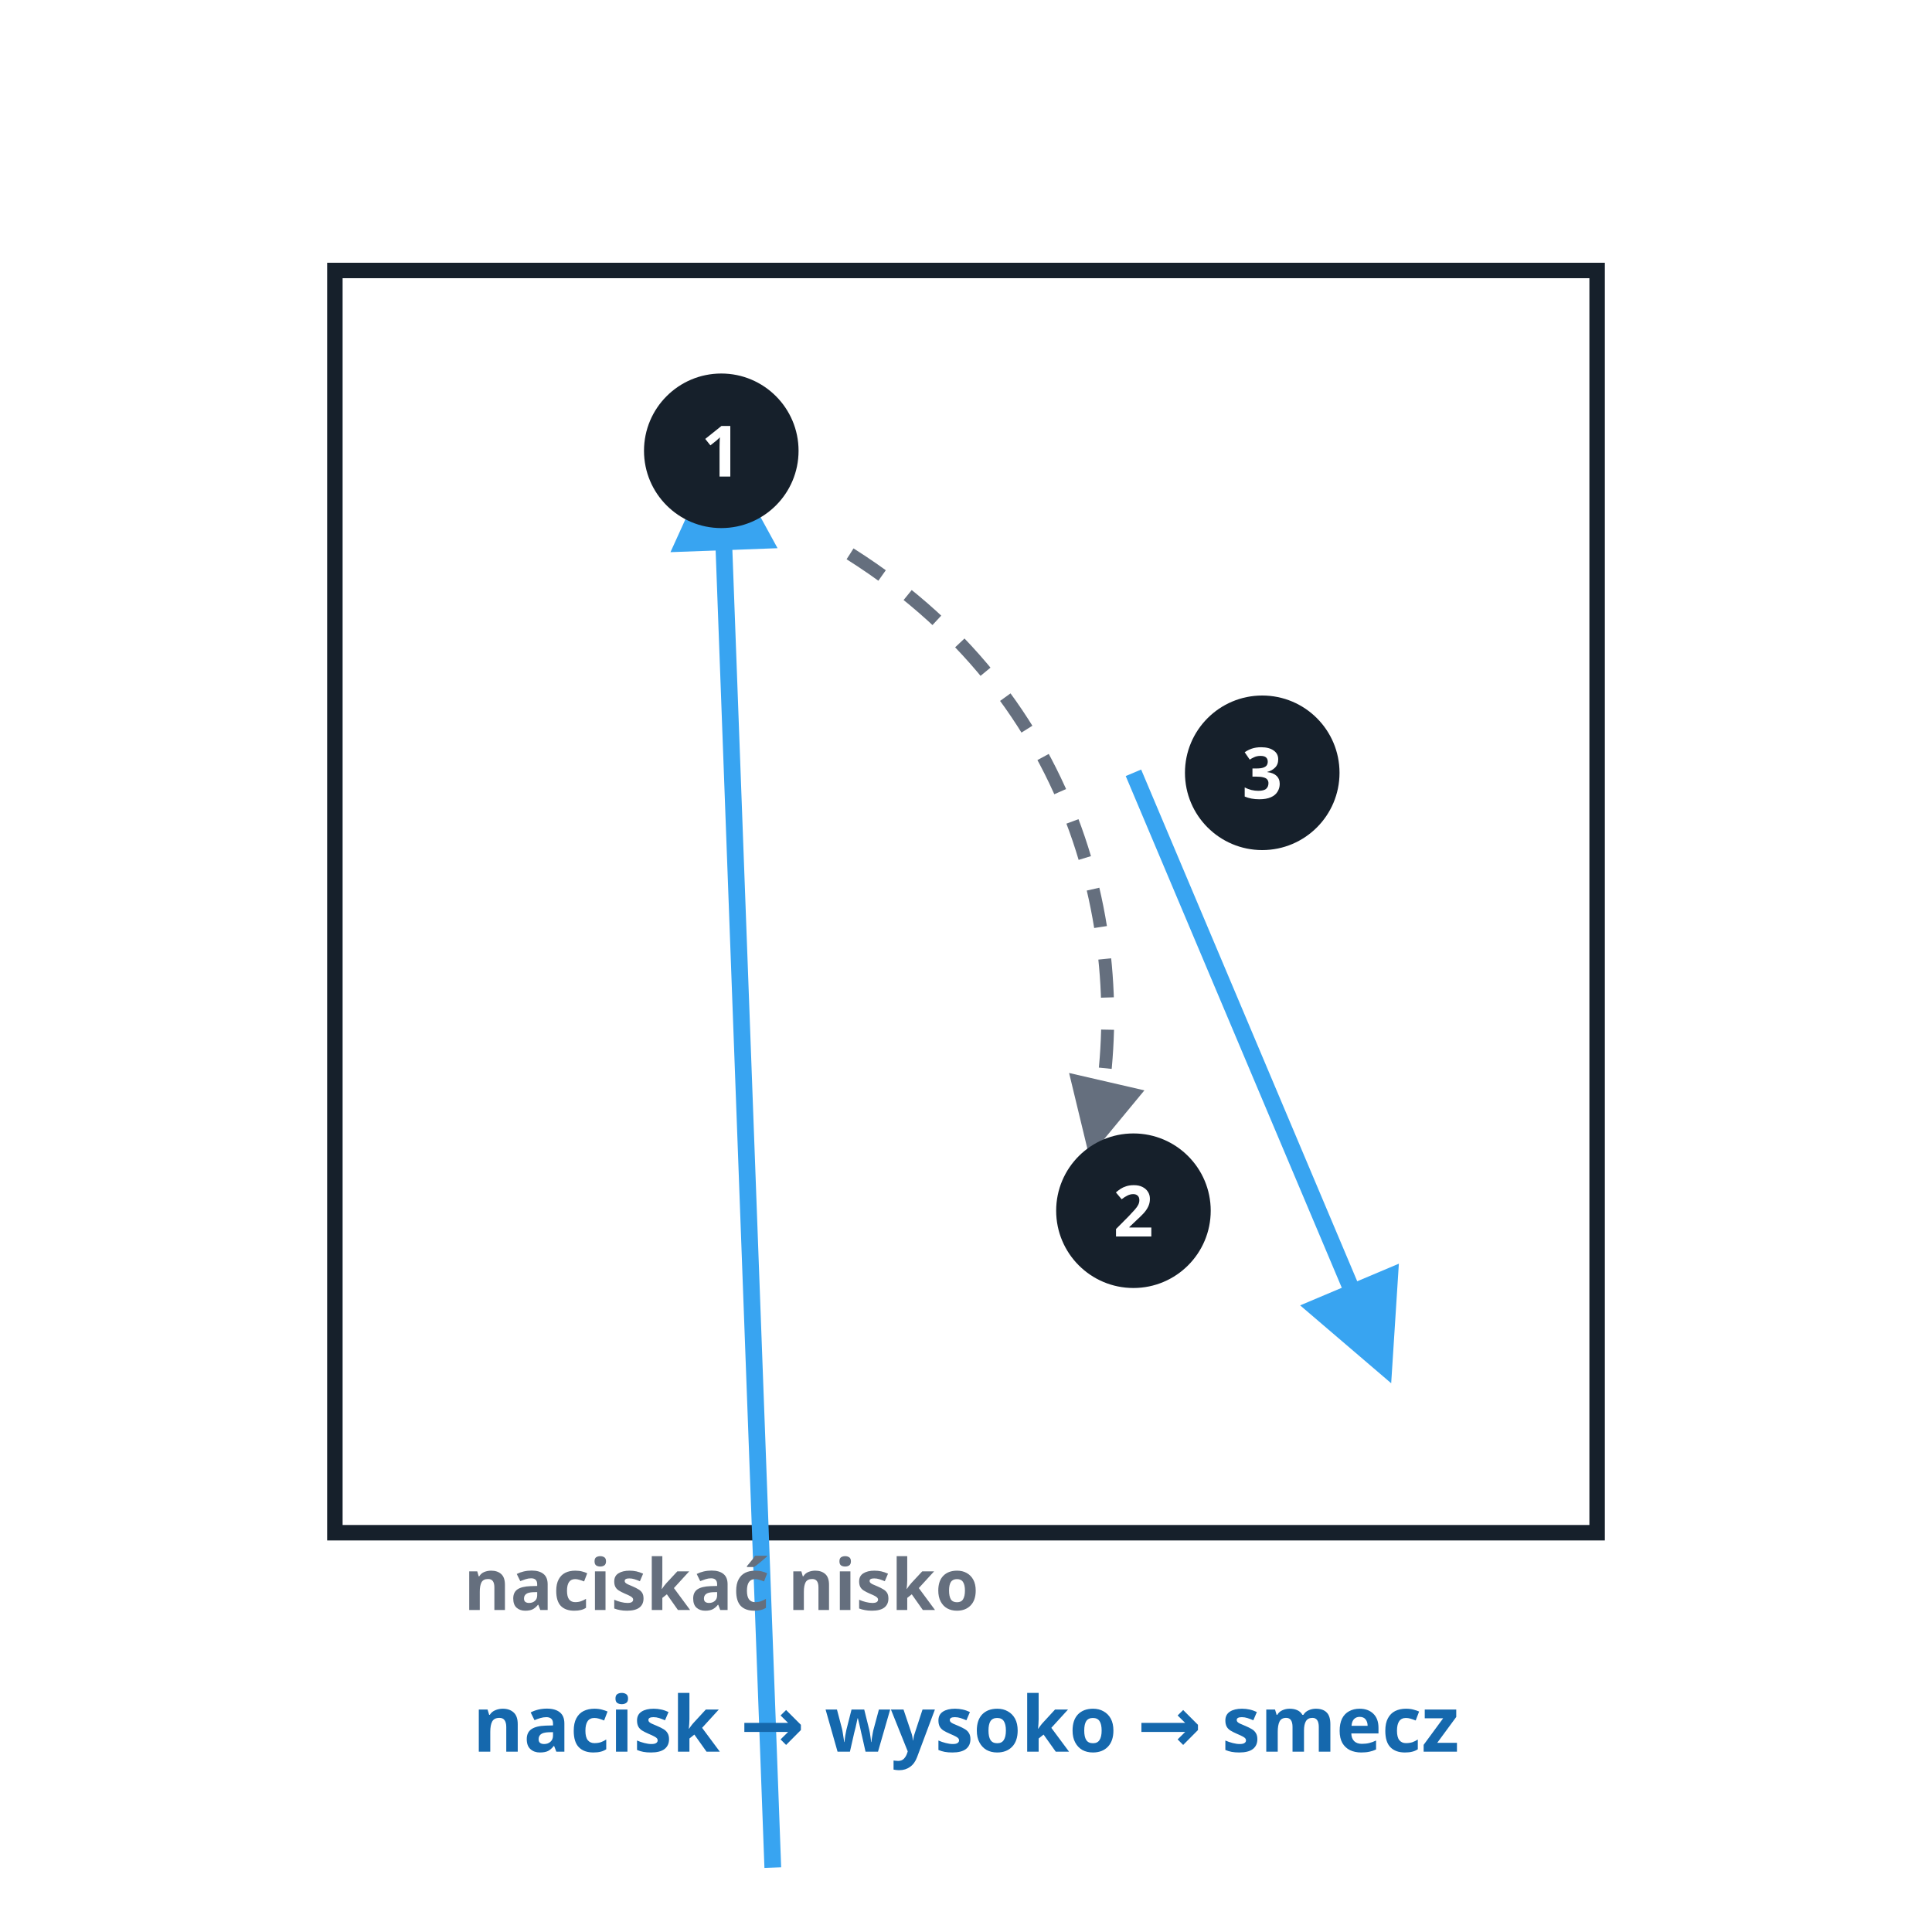
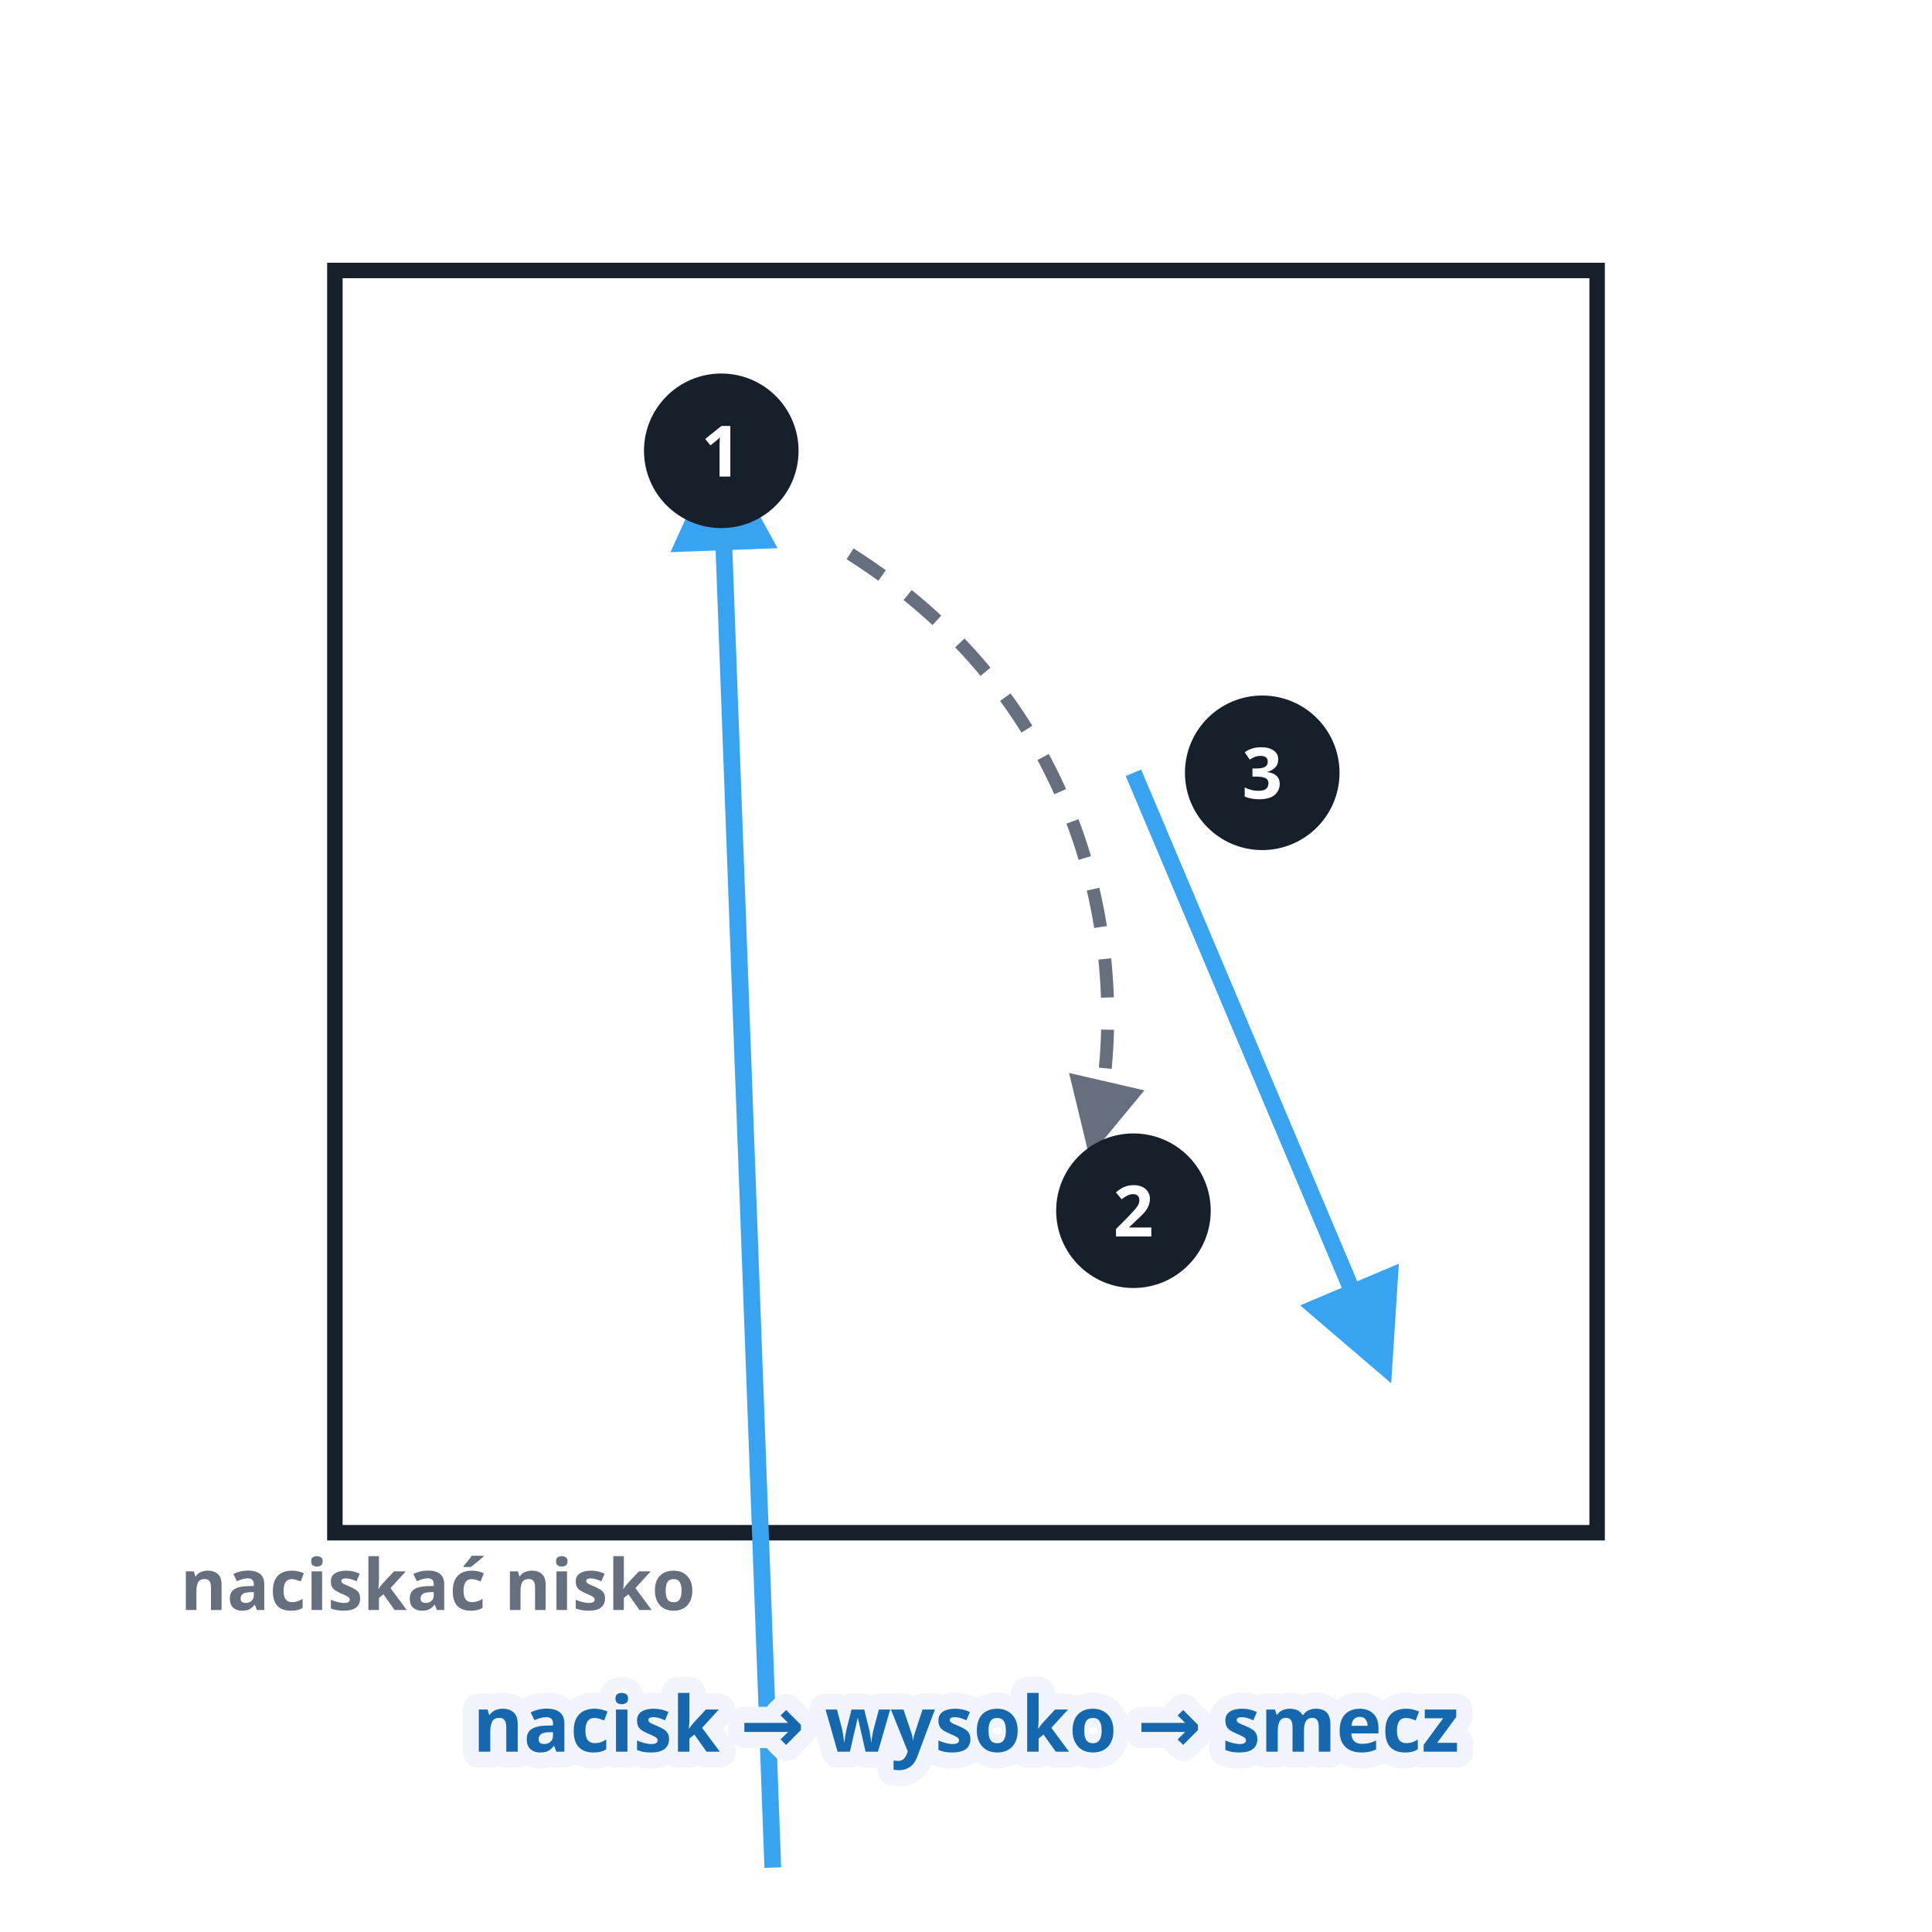
<svg xmlns="http://www.w3.org/2000/svg" viewBox="0 0 300 300" role="img" aria-label="Przygotować smecza: naciskać nisko, zmusić przeciwnika do wysokiej piłki, potem stromo zakończyć.">
  <style>
    .linie{fill:none;stroke:var(--tinte,#16202b);stroke-width:2.4}
    .pf{fill:none;stroke:var(--primaer,#38a4f1);stroke-width:2.6}
    .lift{fill:none;stroke:var(--tinte-3,#656f7e);stroke-width:2;stroke-dasharray:6 5}
    .mk{fill:var(--primaer,#38a4f1)}
    .mkg{fill:var(--tinte-3,#656f7e)}
    .badge{fill:var(--tinte,#16202b)}
    .bt{fill:var(--flaeche,#fff);font:700 11px/1 system-ui,sans-serif;text-anchor:middle}
-     .zt{fill:var(--primaer-tief,#1568ad);font:700 12px/1 system-ui,sans-serif;text-anchor:middle}
-     .st{fill:var(--tinte-3,#656f7e);font:600 11px/1 system-ui,sans-serif;text-anchor:middle}
+     .zt{fill:var(--primaer-tief,#1568ad);font:700 12px/1 system-ui,sans-serif;text-anchor:middle;paint-order:stroke;stroke:var(--flaeche-2,#f1f5fb);stroke-width:5;stroke-linejoin:round}
+     .st{fill:var(--tinte-3,#656f7e);font:600 11px/1 system-ui,sans-serif;text-anchor:end}
  </style>
  <defs>
    <marker id="ah" viewBox="0 0 10 10" markerWidth="8" markerHeight="8" refX="6.5" refY="5" orient="auto">
      <path d="M1,1 L9,5 L1,9 Z" class="mk" />
    </marker>
    <marker id="ag" viewBox="0 0 10 10" markerWidth="7.5" markerHeight="7.5" refX="6.5" refY="5" orient="auto">
      <path d="M1,1 L9,5 L1,9 Z" class="mkg" />
    </marker>
  </defs>
  <rect class="linie" x="52" y="42" width="196" height="196" />
  <path class="pf" d="M120,290 L112,74" marker-end="url(#ah)" />
  <g>
    <circle class="badge" cx="112" cy="70" r="12" />
    <text class="bt" x="112" y="74">1</text>
  </g>
-   <text class="st" x="112" y="250">naciskać nisko</text>
+   <text class="st" x="108" y="250">naciskać nisko</text>
  <path class="lift" d="M132,86 C 170,110 176,150 170,176" marker-end="url(#ag)" />
  <g>
    <circle class="badge" cx="176" cy="188" r="12" />
    <text class="bt" x="176" y="192">2</text>
  </g>
  <path class="pf" d="M176,120 L214,210" marker-end="url(#ah)" />
  <g>
    <circle class="badge" cx="196" cy="120" r="12" />
    <text class="bt" x="196" y="124">3</text>
  </g>
  <text class="zt" x="150" y="272">nacisk → wysoko → smecz</text>
</svg>
